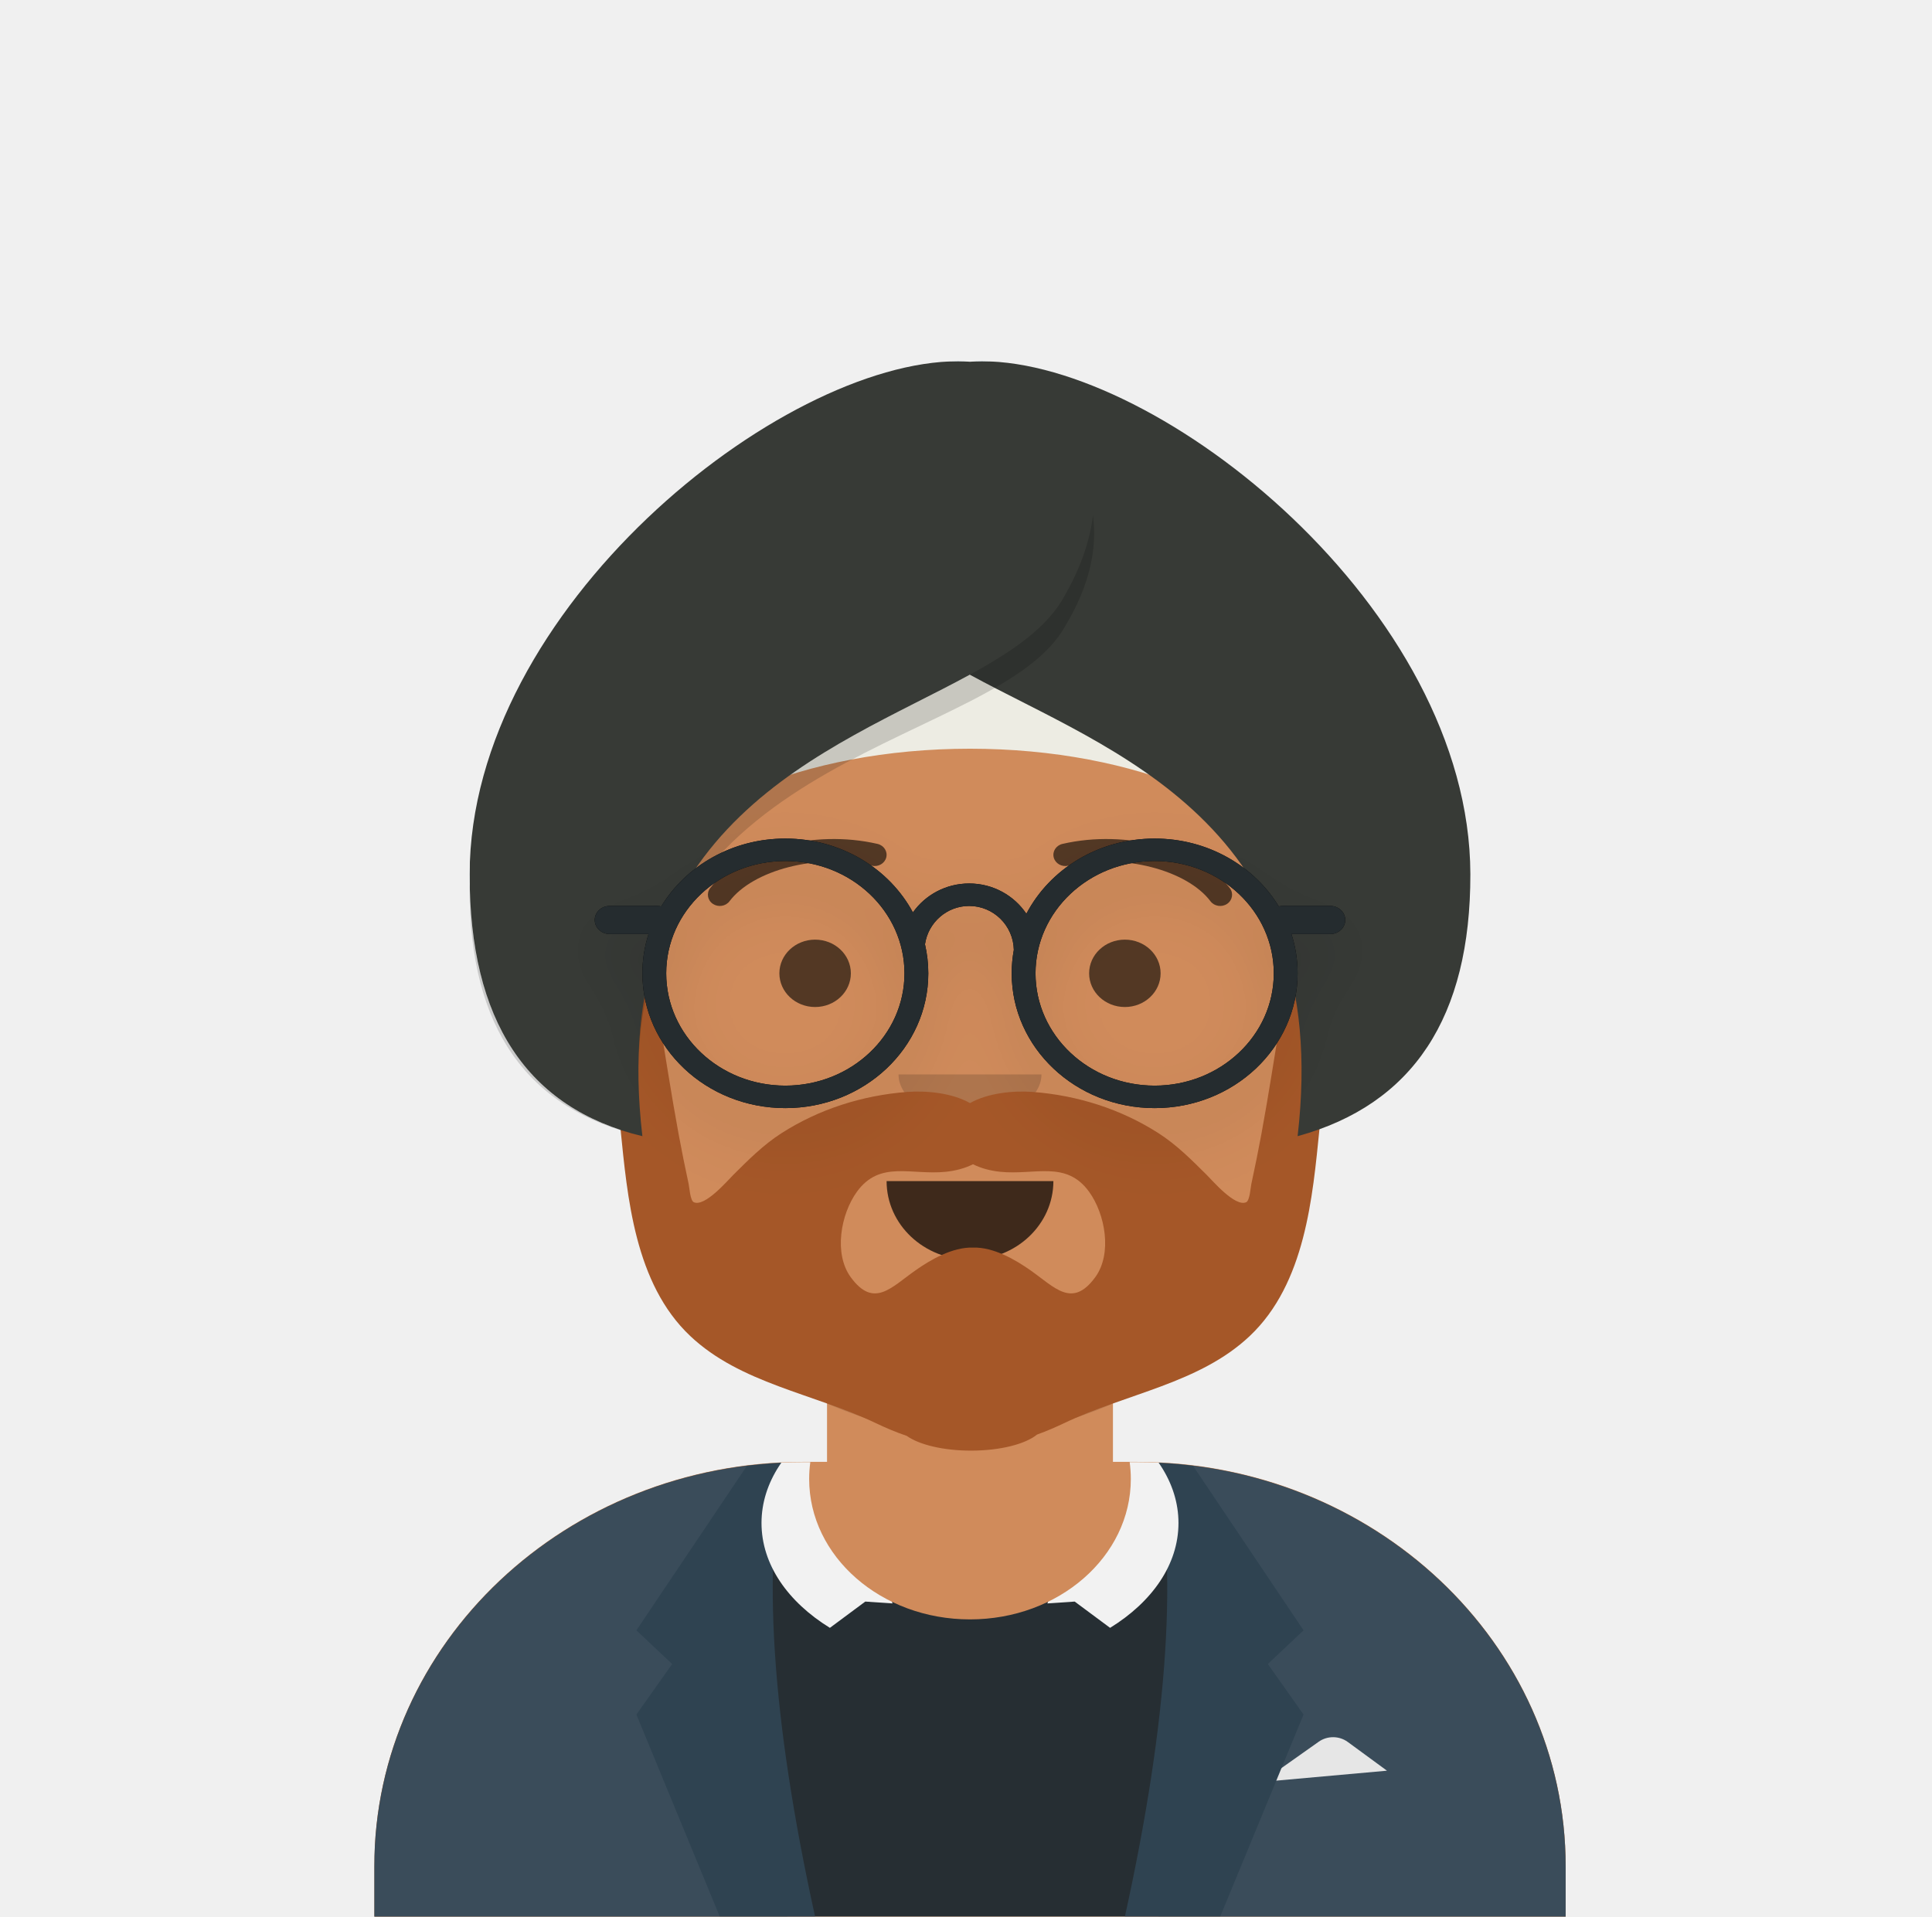
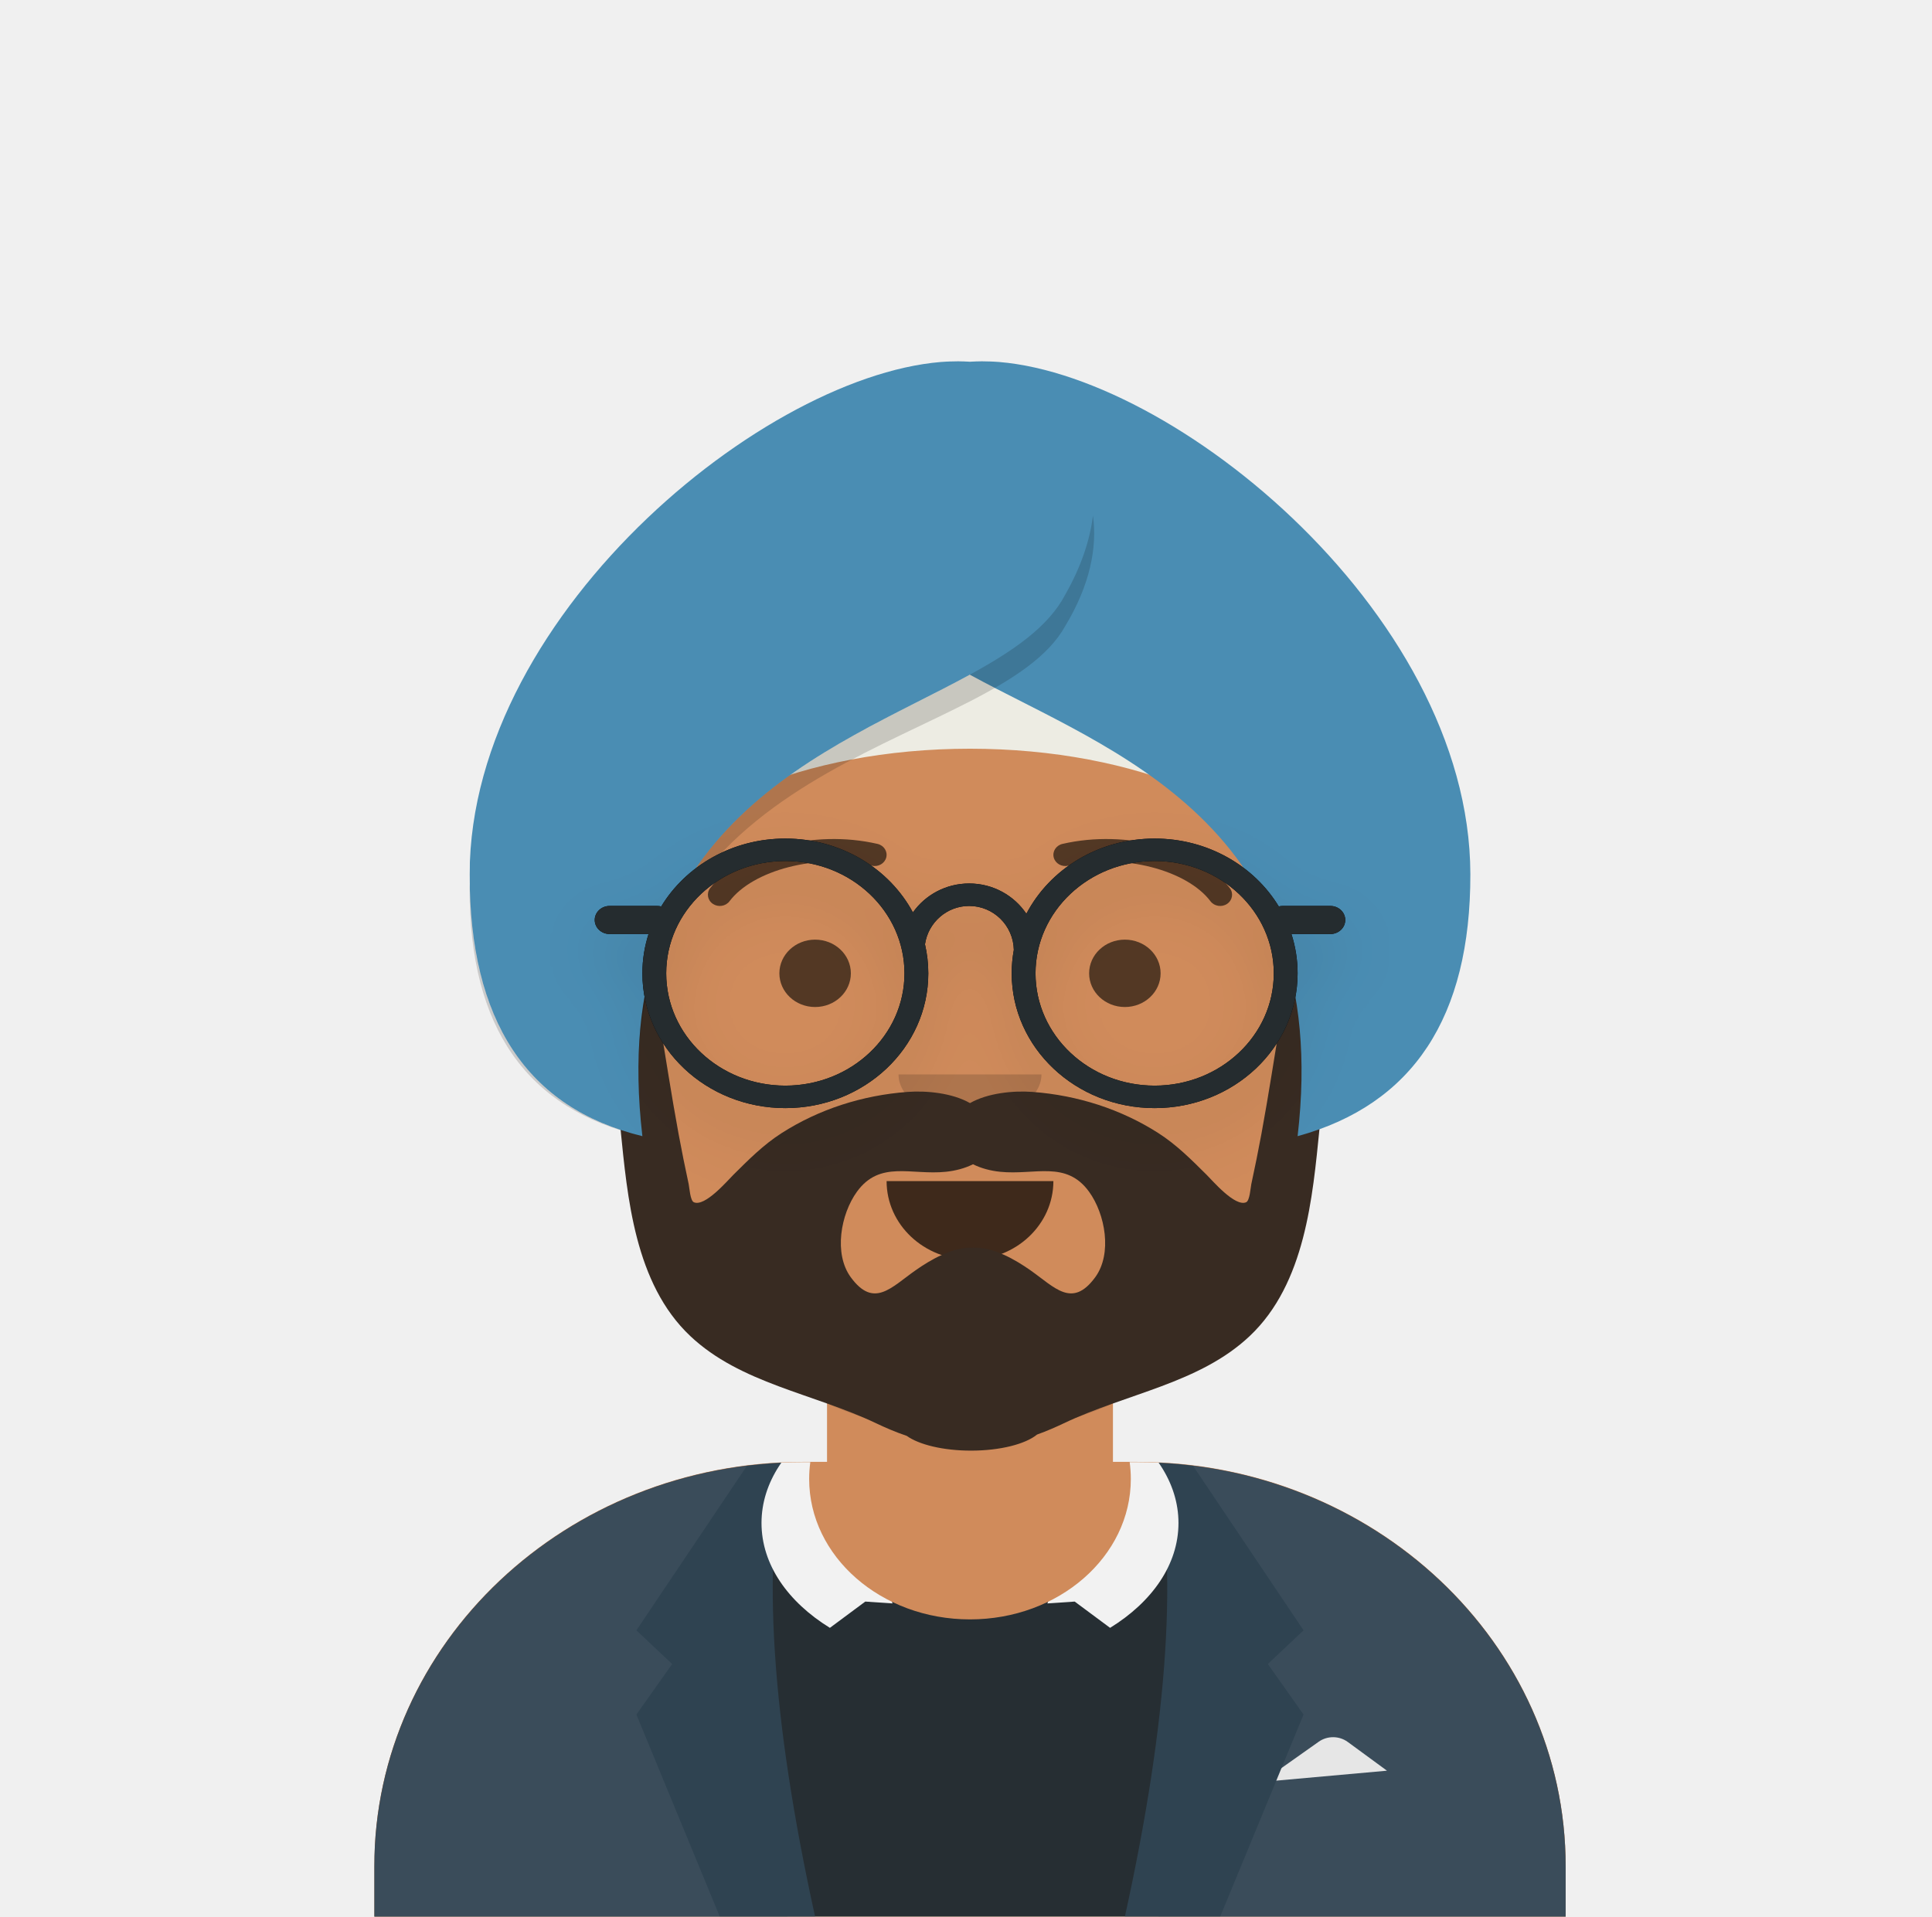
<svg xmlns="http://www.w3.org/2000/svg" width="129" height="128" viewBox="0 0 129 128" fill="none">
-   <mask id="mask0_245_4354" style="mask-type:alpha" maskUnits="userSpaceOnUse" x="24" y="36" width="81" height="92">
+   <mask id="mask0_272_4595" style="mask-type:alpha" maskUnits="userSpaceOnUse" x="24" y="36" width="81" height="92">
    <path d="M74.312 90.729V97.625H75.903C91.718 97.625 104.539 109.713 104.539 124.625V128H24.994V124.625C24.994 109.713 37.815 97.625 53.63 97.625H55.221V90.729C48.365 87.658 43.437 81.383 42.615 73.956C40.298 73.647 38.517 71.769 38.517 69.5V64.25C38.517 62.02 40.236 60.169 42.494 59.812V57.5C42.494 45.902 52.466 36.5 64.766 36.5C77.067 36.5 87.039 45.902 87.039 57.5V59.812C89.296 60.169 91.016 62.02 91.016 64.25V69.5C91.016 71.769 89.235 73.647 86.918 73.956C86.096 81.383 81.168 87.658 74.312 90.729Z" fill="white" />
  </mask>
-   <g mask="url(#mask0_245_4354)">
+   <g mask="url(#mask0_272_4595)">
    <path d="M74.312 90.729V97.625H75.903C91.718 97.625 104.539 109.713 104.539 124.625V128H24.994V124.625C24.994 109.713 37.815 97.625 53.63 97.625H55.221V90.729C48.365 87.658 43.437 81.383 42.615 73.956C40.298 73.647 38.517 71.769 38.517 69.5V64.25C38.517 62.02 40.236 60.169 42.494 59.812V57.5C42.494 45.902 52.466 36.5 64.766 36.5C77.067 36.5 87.039 45.902 87.039 57.5V59.812C89.296 60.169 91.016 62.02 91.016 64.25V69.5C91.016 71.769 89.235 73.647 86.918 73.956C86.096 81.383 81.168 87.658 74.312 90.729Z" fill="#D0C6AC" />
    <path d="M129.994 36.5H24.994V141.5H129.994V36.5Z" fill="#D08B5B" />
    <path fill-rule="evenodd" clip-rule="evenodd" d="M87.039 66.125V74.75C87.039 86.348 77.067 95.75 64.766 95.75C52.465 95.75 42.494 86.348 42.494 74.75V66.125V71.75C42.494 83.348 52.465 92.75 64.766 92.75C77.067 92.75 87.039 83.348 87.039 71.75V66.125Z" fill="black" fill-opacity="0.1" />
  </g>
-   <mask id="mask1_245_4354" style="mask-type:alpha" maskUnits="userSpaceOnUse" x="24" y="97" width="81" height="31">
+   <mask id="mask1_272_4595" style="mask-type:alpha" maskUnits="userSpaceOnUse" x="24" y="97" width="81" height="31">
    <path fill-rule="evenodd" clip-rule="evenodd" d="M54.104 97.644H53.63C37.815 97.644 24.994 109.733 24.994 124.645V128H104.539V124.645C104.539 109.733 91.718 97.644 75.903 97.644H75.429C75.479 98.013 75.505 98.389 75.505 98.769C75.505 103.947 70.697 108.145 64.766 108.145C58.836 108.145 54.028 103.947 54.028 98.769C54.028 98.389 54.054 98.013 54.104 97.644Z" fill="white" />
  </mask>
-   <g mask="url(#mask1_245_4354)">
+   <g mask="url(#mask1_272_4595)">
    <path fill-rule="evenodd" clip-rule="evenodd" d="M54.104 97.644H53.63C37.815 97.644 24.994 109.733 24.994 124.645V128H104.539V124.645C104.539 109.733 91.718 97.644 75.903 97.644H75.429C75.479 98.013 75.505 98.389 75.505 98.769C75.505 103.947 70.697 108.145 64.766 108.145C58.836 108.145 54.028 103.947 54.028 98.769C54.028 98.389 54.054 98.013 54.104 97.644Z" fill="#E6E6E6" />
    <path d="M117.267 86.75H12.267V128H117.267V86.75Z" fill="#262E33" />
    <path fill-rule="evenodd" clip-rule="evenodd" d="M52.351 97.672C37.129 98.303 24.994 110.138 24.994 124.645V128.001H52.581C51.228 123.471 50.448 118.142 50.448 112.439C50.448 107.066 51.14 102.025 52.351 97.672ZM77.35 128.001H104.539V124.645C104.539 110.266 92.617 98.512 77.585 97.691C78.792 102.04 79.482 107.074 79.482 112.439C79.482 118.142 78.702 123.471 77.35 128.001Z" fill="#3A4C5A" />
    <path fill-rule="evenodd" clip-rule="evenodd" d="M84.255 118.999L88.055 116.312C88.629 115.906 89.42 115.912 89.987 116.328L92.607 118.249L84.255 118.999Z" fill="#E6E6E6" />
    <path fill-rule="evenodd" clip-rule="evenodd" d="M52.437 97.25C50.846 104.5 51.509 114.75 54.425 128H48.062L42.493 114.5L44.88 111.125L42.493 108.875L50.05 97.625C50.857 97.388 51.652 97.263 52.437 97.25Z" fill="#2F4351" />
    <path fill-rule="evenodd" clip-rule="evenodd" d="M77.096 97.25C78.687 104.5 78.024 114.75 75.107 128H81.471L87.039 114.5L84.653 111.125L87.039 108.875L79.482 97.625C78.676 97.388 77.88 97.263 77.096 97.25Z" fill="#2F4351" />
    <path fill-rule="evenodd" clip-rule="evenodd" d="M74.312 94.828C77.005 96.552 78.687 98.997 78.687 101.709C78.687 104.484 76.926 106.98 74.121 108.71L71.758 106.955L69.937 107.079L70.335 105.897L70.304 105.874C72.73 104.696 74.312 102.764 74.312 100.58V94.828ZM55.221 94.828C52.527 96.552 50.846 98.997 50.846 101.709C50.846 104.484 52.607 106.98 55.412 108.71L57.775 106.955L59.596 107.079L59.198 105.897L59.229 105.874C56.803 104.696 55.221 102.764 55.221 100.58V94.828Z" fill="#F2F2F2" />
  </g>
  <path fill-rule="evenodd" clip-rule="evenodd" d="M59.198 78.875C59.198 81.775 61.691 84.125 64.767 84.125C67.842 84.125 70.335 81.775 70.335 78.875" fill="black" fill-opacity="0.7" />
  <path fill-rule="evenodd" clip-rule="evenodd" d="M59.994 71.75C59.994 73.407 62.13 74.75 64.766 74.75C67.402 74.75 69.539 73.407 69.539 71.75" fill="black" fill-opacity="0.16" />
  <path d="M54.426 67.25C55.744 67.25 56.812 66.243 56.812 65C56.812 63.757 55.744 62.75 54.426 62.75C53.108 62.75 52.039 63.757 52.039 65C52.039 66.243 53.108 67.25 54.426 67.25Z" fill="black" fill-opacity="0.6" />
  <path d="M75.108 67.25C76.426 67.25 77.494 66.243 77.494 65C77.494 63.757 76.426 62.75 75.108 62.75C73.79 62.75 72.721 63.757 72.721 65C72.721 66.243 73.79 67.25 75.108 67.25Z" fill="black" fill-opacity="0.6" />
  <path d="M48.71 60.186C50.267 58.121 54.536 56.962 58.213 57.814C58.64 57.912 59.071 57.666 59.175 57.264C59.28 56.862 59.019 56.456 58.593 56.357C54.322 55.368 49.379 56.709 47.413 59.317C47.159 59.655 47.243 60.123 47.601 60.363C47.959 60.603 48.456 60.524 48.71 60.186Z" fill="black" fill-opacity="0.6" />
  <path d="M80.823 60.186C79.266 58.121 74.997 56.962 71.32 57.814C70.893 57.912 70.463 57.666 70.358 57.264C70.253 56.862 70.514 56.456 70.941 56.357C75.211 55.368 80.154 56.709 82.12 59.317C82.374 59.655 82.29 60.123 81.932 60.363C81.574 60.603 81.077 60.524 80.823 60.186Z" fill="black" fill-opacity="0.6" />
-   <mask id="mask2_245_4354" style="mask-type:alpha" maskUnits="userSpaceOnUse" x="12" y="23" width="106" height="105">
+   <mask id="mask2_272_4595" style="mask-type:alpha" maskUnits="userSpaceOnUse" x="12" y="23" width="106" height="105">
    <path d="M117.267 23H12.267V128H117.267V23Z" fill="white" />
  </mask>
-   <g mask="url(#mask2_245_4354)">
-     <mask id="mask3_245_4354" style="mask-type:alpha" maskUnits="userSpaceOnUse" x="41" y="59" width="48" height="38">
+   <g mask="url(#mask2_272_4595)">
+     <mask id="mask3_272_4595" style="mask-type:alpha" maskUnits="userSpaceOnUse" x="41" y="59" width="48" height="38">
      <path fill-rule="evenodd" clip-rule="evenodd" d="M73.126 85.299C71.588 87.395 70.437 85.98 68.799 84.829C67.812 84.135 66.342 83.273 64.967 83.315C63.593 83.273 62.123 84.135 61.136 84.829C59.497 85.98 58.347 87.395 56.809 85.299C55.654 83.725 56.137 81.078 57.216 79.588C58.751 77.469 60.833 78.494 63.161 78.252C63.794 78.187 64.43 78.021 64.967 77.75C65.505 78.021 66.141 78.187 66.774 78.252C69.102 78.494 71.184 77.469 72.719 79.588C73.797 81.078 74.28 83.725 73.126 85.299ZM87.195 59.75C85.833 65.028 85.207 70.413 84.22 75.752C84.014 76.865 83.788 77.974 83.549 79.081C83.499 79.314 83.45 80.177 83.207 80.287C82.47 80.618 80.97 78.855 80.569 78.457C79.561 77.457 78.562 76.448 77.335 75.664C74.855 74.079 71.952 73.142 68.931 72.919C67.667 72.826 65.958 72.988 64.767 73.666C63.576 72.988 61.867 72.826 60.602 72.919C57.582 73.142 54.678 74.079 52.199 75.664C50.971 76.448 49.973 77.457 48.965 78.457C48.564 78.855 47.063 80.618 46.327 80.287C46.084 80.177 46.034 79.314 45.984 79.081C45.745 77.974 45.52 76.865 45.314 75.752C44.326 70.413 43.701 65.028 42.339 59.75C41.942 59.75 41.595 66.78 41.55 67.436C41.37 70.096 41.16 72.697 41.429 75.36C41.892 79.953 42.374 85.713 46.087 89.22C49.441 92.39 54.311 93.052 58.511 95.053C59.052 95.311 59.769 95.629 60.543 95.889C61.358 96.475 62.974 96.875 64.836 96.875C66.789 96.875 68.472 96.435 69.243 95.802C69.919 95.56 70.541 95.282 71.022 95.053C75.222 93.052 80.093 92.39 83.447 89.22C87.159 85.713 87.642 79.953 88.105 75.36C88.373 72.697 88.163 70.096 87.983 67.436C87.939 66.78 87.591 59.75 87.195 59.75Z" fill="white" />
    </mask>
-     <g mask="url(#mask3_245_4354)">
+     <g mask="url(#mask3_272_4595)">
      <path fill-rule="evenodd" clip-rule="evenodd" d="M73.126 85.299C71.588 87.395 70.437 85.98 68.799 84.829C67.812 84.135 66.342 83.273 64.967 83.315C63.593 83.273 62.123 84.135 61.136 84.829C59.497 85.98 58.347 87.395 56.809 85.299C55.654 83.725 56.137 81.078 57.216 79.588C58.751 77.469 60.833 78.494 63.161 78.252C63.794 78.187 64.43 78.021 64.967 77.75C65.505 78.021 66.141 78.187 66.774 78.252C69.102 78.494 71.184 77.469 72.719 79.588C73.797 81.078 74.28 83.725 73.126 85.299ZM87.195 59.75C85.833 65.028 85.207 70.413 84.22 75.752C84.014 76.865 83.788 77.974 83.549 79.081C83.499 79.314 83.45 80.177 83.207 80.287C82.47 80.618 80.97 78.855 80.569 78.457C79.561 77.457 78.562 76.448 77.335 75.664C74.855 74.079 71.952 73.142 68.931 72.919C67.667 72.826 65.958 72.988 64.767 73.666C63.576 72.988 61.867 72.826 60.602 72.919C57.582 73.142 54.678 74.079 52.199 75.664C50.971 76.448 49.973 77.457 48.965 78.457C48.564 78.855 47.063 80.618 46.327 80.287C46.084 80.177 46.034 79.314 45.984 79.081C45.745 77.974 45.52 76.865 45.314 75.752C44.326 70.413 43.701 65.028 42.339 59.75C41.942 59.75 41.595 66.78 41.55 67.436C41.37 70.096 41.16 72.697 41.429 75.36C41.892 79.953 42.374 85.713 46.087 89.22C49.441 92.39 54.311 93.052 58.511 95.053C59.052 95.311 59.769 95.629 60.543 95.889C61.358 96.475 62.974 96.875 64.836 96.875C66.789 96.875 68.472 96.435 69.243 95.802C69.919 95.56 70.541 95.282 71.022 95.053C75.222 93.052 80.093 92.39 83.447 89.22C87.159 85.713 87.642 79.953 88.105 75.36C88.373 72.697 88.163 70.096 87.983 67.436C87.939 66.78 87.591 59.75 87.195 59.75Z" fill="#252E32" />
-       <path d="M123.631 50H18.631V141.5H123.631V50Z" fill="#A55728" />
+       <path d="M123.631 50H18.631V141.5H123.631V50Z" fill="#382B22" />
    </g>
    <path fill-rule="evenodd" clip-rule="evenodd" d="M41.91 59.562C41.511 58.659 41.301 57.717 41.301 56.75C41.301 49.916 51.807 44.375 64.767 44.375C77.727 44.375 88.233 49.916 88.233 56.75C88.233 57.717 88.022 58.659 87.624 59.562C85.209 54.083 75.892 50 64.767 50C53.641 50 44.324 54.083 41.91 59.562Z" fill="#EDECE3" />
-     <mask id="mask4_245_4354" style="mask-type:alpha" maskUnits="userSpaceOnUse" x="31" y="24" width="68" height="52">
+     <mask id="mask4_272_4595" style="mask-type:alpha" maskUnits="userSpaceOnUse" x="31" y="24" width="68" height="52">
      <path fill-rule="evenodd" clip-rule="evenodd" d="M64.755 45.056C74.075 50.155 89.074 54.917 86.642 75.875C94.349 73.76 98.193 67.925 98.176 58.371C98.143 40.681 77.434 24.125 65.562 24.125C65.294 24.125 65.028 24.136 64.763 24.158C64.501 24.136 64.237 24.125 63.971 24.125C52.069 24.125 31.39 40.681 31.358 58.371C31.34 68.165 35.185 74 42.892 75.875C40.45 54.917 55.424 50.155 64.755 45.056L64.755 45.056Z" fill="white" />
    </mask>
-     <g mask="url(#mask4_245_4354)">
+     <g mask="url(#mask4_272_4595)">
      <path fill-rule="evenodd" clip-rule="evenodd" d="M64.755 45.056C74.075 50.155 89.074 54.917 86.642 75.875C94.349 73.76 98.193 67.925 98.176 58.371C98.143 40.681 77.434 24.125 65.562 24.125C65.294 24.125 65.028 24.136 64.763 24.158C64.501 24.136 64.237 24.125 63.971 24.125C52.069 24.125 31.39 40.681 31.358 58.371C31.34 68.165 35.185 74 42.892 75.875C40.45 54.917 55.424 50.155 64.755 45.056L64.755 45.056Z" fill="#124C74" />
-       <path d="M136.358 24.125H31.358V129.125H136.358V24.125Z" fill="#373A36" />
+       <path d="M136.358 24.125H31.358V129.125H136.358V24.125Z" fill="#4A8DB3" />
    </g>
    <path fill-rule="evenodd" clip-rule="evenodd" d="M31.362 59.005C31.509 68.417 35.352 74.041 42.892 75.875C35.185 74.109 31.34 68.612 31.358 59.386C31.358 59.259 31.359 59.132 31.362 59.005ZM72.978 34.426C73.274 36.574 72.771 39.084 71.13 41.801C66.695 49.838 42.717 50.002 42.627 71.63C42.536 48.411 66.678 48.268 71.13 39.704C72.192 37.838 72.777 36.063 72.978 34.426Z" fill="black" fill-opacity="0.16" />
-     <g filter="url(#filter0_d_245_4354)">
+     <g filter="url(#filter0_d_272_4595)">
      <path fill-rule="evenodd" clip-rule="evenodd" d="M68.531 61.023C70.088 58.047 73.339 56 77.096 56C80.644 56 83.74 57.825 85.385 60.533C85.469 60.511 85.556 60.5 85.647 60.5H88.829C89.378 60.5 89.823 60.92 89.823 61.438C89.823 61.955 89.378 62.375 88.829 62.375H86.229C86.498 63.206 86.642 64.087 86.642 65C86.642 69.971 82.368 74 77.096 74C71.825 74 67.551 69.971 67.551 65C67.551 64.467 67.6 63.944 67.694 63.437C67.661 61.796 66.323 60.5 64.712 60.5C63.226 60.5 61.973 61.602 61.761 63.061C61.906 63.686 61.983 64.334 61.983 65C61.983 69.971 57.709 74 52.437 74C47.165 74 42.892 69.971 42.892 65C42.892 64.087 43.036 63.206 43.304 62.375H40.704C40.155 62.375 39.71 61.955 39.71 61.438C39.71 60.92 40.155 60.5 40.704 60.5H43.886C43.977 60.5 44.065 60.511 44.149 60.533C45.794 57.825 48.89 56 52.437 56C56.157 56 59.38 58.006 60.955 60.933C61.781 59.765 63.156 59 64.712 59C66.308 59 67.713 59.804 68.531 61.023ZM52.437 72.5C56.83 72.5 60.392 69.142 60.392 65C60.392 60.858 56.83 57.5 52.437 57.5C48.044 57.5 44.483 60.858 44.483 65C44.483 69.142 48.044 72.5 52.437 72.5ZM77.096 72.5C81.489 72.5 85.051 69.142 85.051 65C85.051 60.858 81.489 57.5 77.096 57.5C72.703 57.5 69.142 60.858 69.142 65C69.142 69.142 72.703 72.5 77.096 72.5Z" fill="black" />
    </g>
    <path fill-rule="evenodd" clip-rule="evenodd" d="M68.531 61.023C70.088 58.047 73.339 56 77.096 56C80.644 56 83.74 57.825 85.385 60.533C85.469 60.511 85.556 60.5 85.647 60.5H88.829C89.378 60.5 89.823 60.92 89.823 61.438C89.823 61.955 89.378 62.375 88.829 62.375H86.229C86.498 63.206 86.642 64.087 86.642 65C86.642 69.971 82.368 74 77.096 74C71.825 74 67.551 69.971 67.551 65C67.551 64.467 67.6 63.944 67.694 63.437C67.661 61.796 66.323 60.5 64.712 60.5C63.226 60.5 61.973 61.602 61.761 63.061C61.906 63.686 61.983 64.334 61.983 65C61.983 69.971 57.709 74 52.437 74C47.165 74 42.892 69.971 42.892 65C42.892 64.087 43.036 63.206 43.304 62.375H40.704C40.155 62.375 39.71 61.955 39.71 61.438C39.71 60.92 40.155 60.5 40.704 60.5H43.886C43.977 60.5 44.065 60.511 44.149 60.533C45.794 57.825 48.89 56 52.437 56C56.157 56 59.38 58.006 60.955 60.933C61.781 59.765 63.156 59 64.712 59C66.308 59 67.713 59.804 68.531 61.023ZM52.437 72.5C56.83 72.5 60.392 69.142 60.392 65C60.392 60.858 56.83 57.5 52.437 57.5C48.044 57.5 44.483 60.858 44.483 65C44.483 69.142 48.044 72.5 52.437 72.5ZM77.096 72.5C81.489 72.5 85.051 69.142 85.051 65C85.051 60.858 81.489 57.5 77.096 57.5C72.703 57.5 69.142 60.858 69.142 65C69.142 69.142 72.703 72.5 77.096 72.5Z" fill="#252C2F" />
  </g>
  <defs>
-     <filter id="filter0_d_245_4354" x="35.71" y="54" width="58.114" height="26" filterUnits="userSpaceOnUse" color-interpolation-filters="sRGB">
+     <filter id="filter0_d_272_4595" x="35.71" y="54" width="58.114" height="26" filterUnits="userSpaceOnUse" color-interpolation-filters="sRGB">
      <feFlood flood-opacity="0" result="BackgroundImageFix" />
      <feColorMatrix in="SourceAlpha" type="matrix" values="0 0 0 0 0 0 0 0 0 0 0 0 0 0 0 0 0 0 127 0" result="hardAlpha" />
      <feOffset dy="2" />
      <feGaussianBlur stdDeviation="2" />
      <feColorMatrix type="matrix" values="0 0 0 0 0 0 0 0 0 0 0 0 0 0 0 0 0 0 0.1 0" />
-       <feBlend mode="normal" in2="BackgroundImageFix" result="effect1_dropShadow_245_4354" />
-       <feBlend mode="normal" in="SourceGraphic" in2="effect1_dropShadow_245_4354" result="shape" />
+       <feBlend mode="normal" in2="BackgroundImageFix" result="effect1_dropShadow_272_4595" />
+       <feBlend mode="normal" in="SourceGraphic" in2="effect1_dropShadow_272_4595" result="shape" />
    </filter>
  </defs>
</svg>
